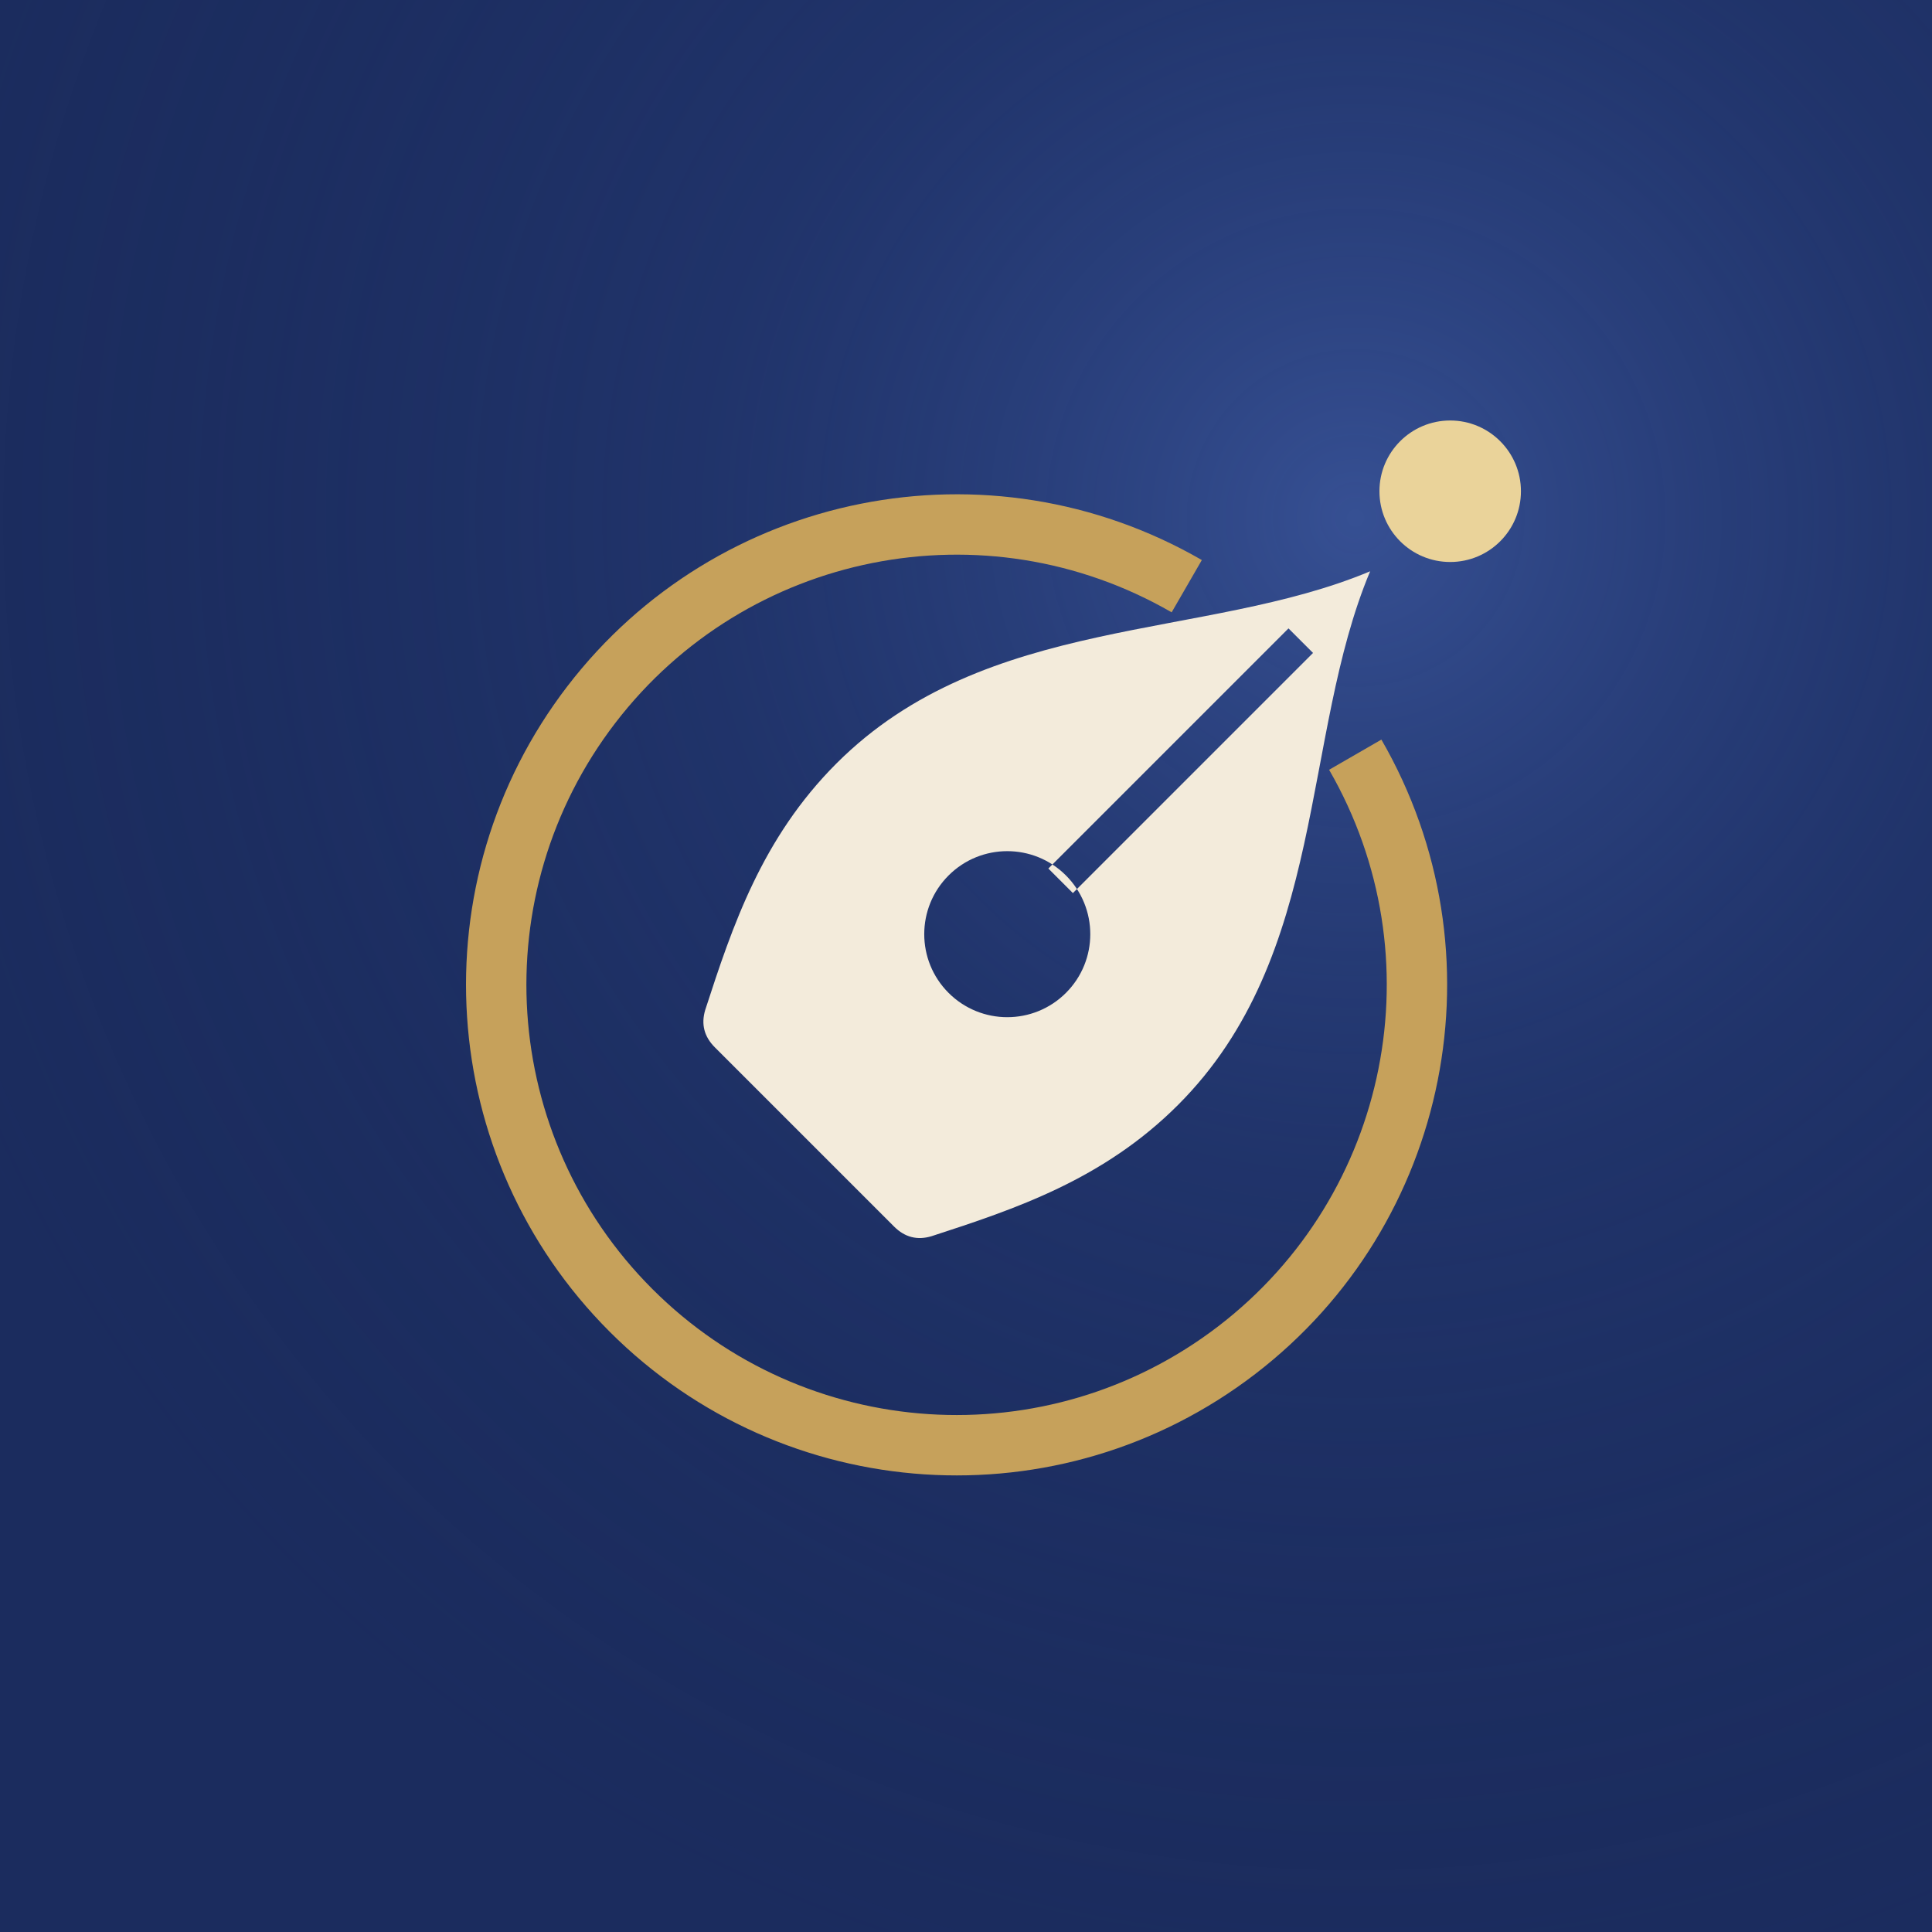
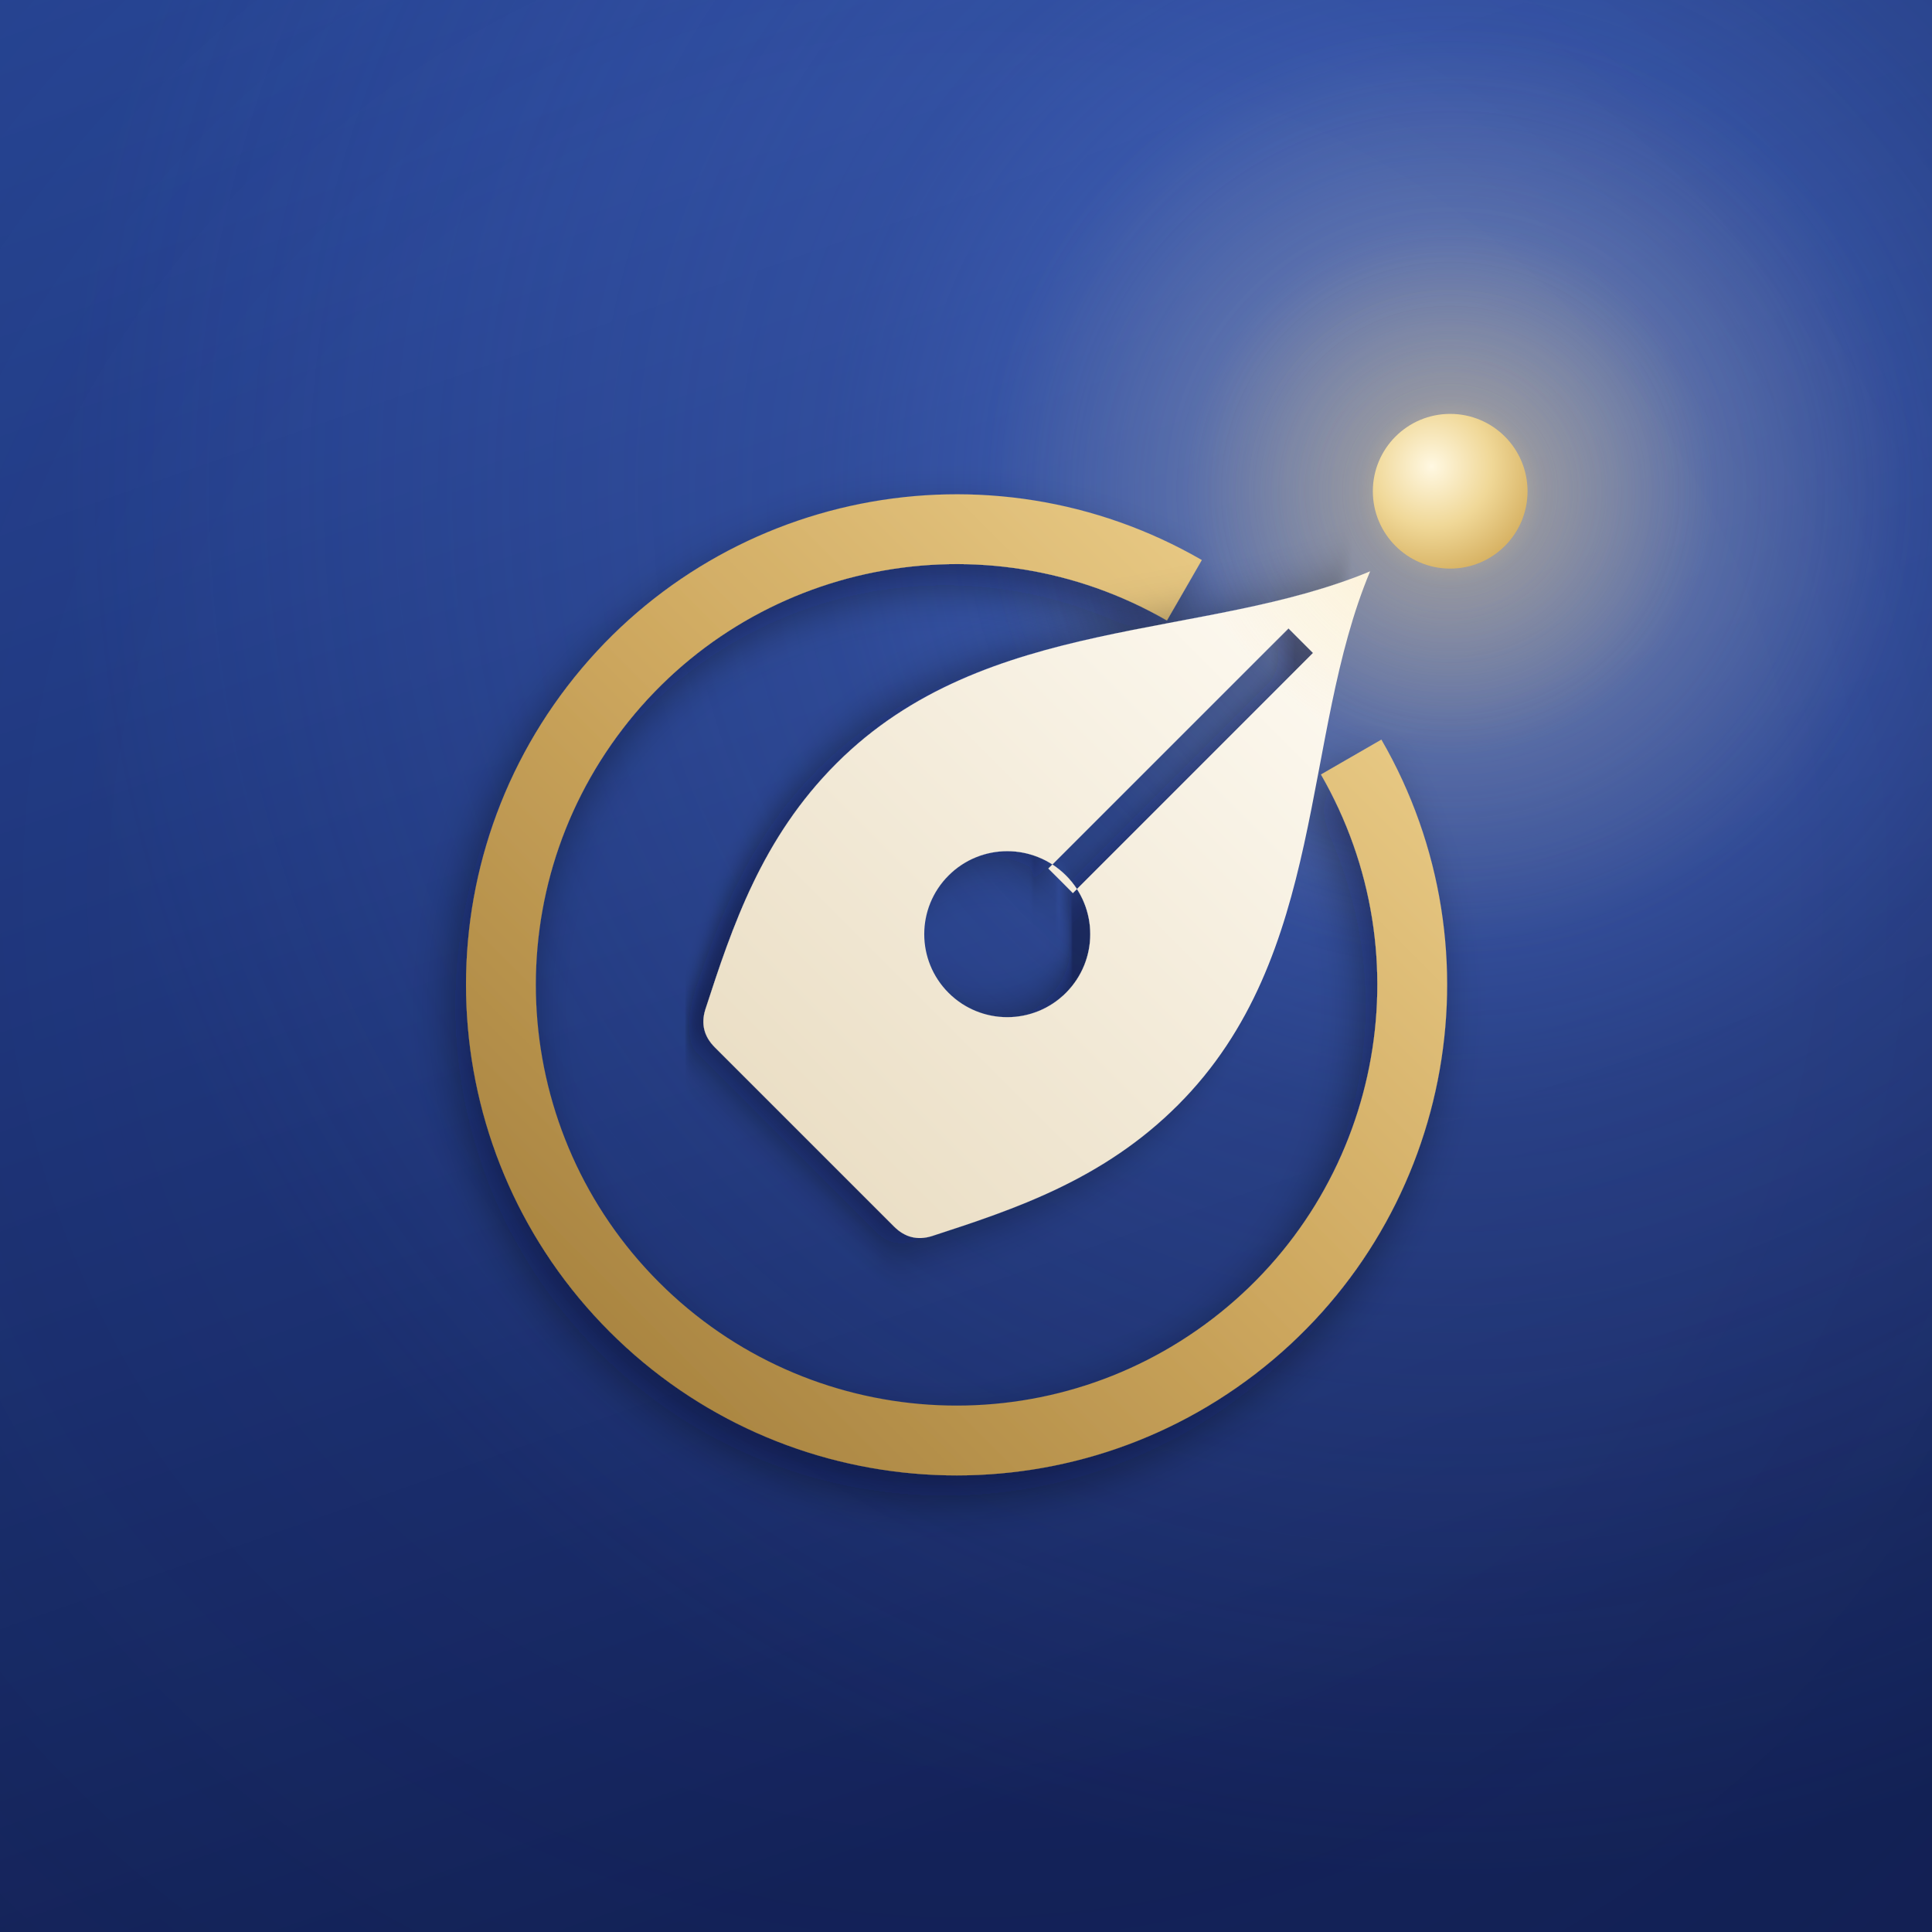
<svg xmlns="http://www.w3.org/2000/svg" viewBox="0 0 512 512">
-   <rect width="512" height="512" fill="#1B2C5E" />
  <defs>
-     <radialGradient id="lux-isik" cx=".7" cy=".27" r=".78">
-       <stop offset="0" stop-color="#4766B4" stop-opacity=".62" />
-       <stop offset=".42" stop-color="#2D4688" stop-opacity=".3" />
-       <stop offset="1" stop-color="#1B2C5E" stop-opacity="0" />
+     <linearGradient id="lxz" x1="0" y1="0" x2=".35" y2="1">
+       <stop offset="0" stop-color="#2A499C" />
+       <stop offset="1" stop-color="#14235A" />
+     </linearGradient>
+     <radialGradient id="lxm" cx="384.315" cy="130.185" r="368.64" gradientUnits="userSpaceOnUse">
+       <stop offset="0" stop-color="#6288EA" stop-opacity=".6" />
+       <stop offset=".45" stop-color="#6288EA" stop-opacity=".21" />
+       <stop offset="1" stop-color="#6288EA" stop-opacity="0" />
    </radialGradient>
+     <radialGradient id="lxs" cx="384.315" cy="130.185" r="122.88" gradientUnits="userSpaceOnUse">
+       <stop offset="0" stop-color="#F7D88E" stop-opacity=".34" />
+       <stop offset="1" stop-color="#F7D88E" stop-opacity="0" />
+     </radialGradient>
+     <radialGradient id="lxv" cx=".5" cy=".46" r=".75">
+       <stop offset=".55" stop-color="#050B24" stop-opacity="0" />
+       <stop offset="1" stop-color="#050B24" stop-opacity=".12" />
+     </radialGradient>
+     <linearGradient id="lxk" x1="0" y1="0" x2="0" y2="1">
+       <stop offset="0" stop-color="#FFFFFF" stop-opacity=".2" />
+       <stop offset=".35" stop-color="#FFFFFF" stop-opacity="0" />
+     </linearGradient>
+     <linearGradient id="lxh" x1="1" y1="0" x2="0" y2="1">
+       <stop offset="0" stop-color="#F2D693" />
+       <stop offset=".5" stop-color="#CDA75E" />
+       <stop offset="1" stop-color="#9C7836" />
+     </linearGradient>
+     <linearGradient id="lxu" x1="0" y1="0" x2="0" y2="1">
+       <stop offset="0" stop-color="#FFFCF5" />
+       <stop offset="1" stop-color="#EBDFC6" />
+     </linearGradient>
+     <radialGradient id="lxn" cx=".38" cy=".34" r=".7">
+       <stop offset="0" stop-color="#FFF8E2" />
+       <stop offset=".55" stop-color="#F0D898" />
+       <stop offset="1" stop-color="#D7B263" />
+     </radialGradient>
+     <radialGradient id="lxa">
+       <stop offset="0" stop-color="#FFE7A8" stop-opacity="0.7" />
+       <stop offset=".35" stop-color="#F3D07E" stop-opacity="0.245" />
+       <stop offset="1" stop-color="#F3D07E" stop-opacity="0" />
+     </radialGradient>
+     <filter id="lxg" x="-30%" y="-30%" width="160%" height="160%">
+       <feDropShadow dx="-1.2" dy="2.2" stdDeviation="2.4" flood-color="#030820" flood-opacity=".42" />
+     </filter>
  </defs>
-   <rect width="512" height="512" fill="url(#lux-isik)" />
+   <rect width="512" height="512" fill="url(#lxz)" />
+   <rect width="512" height="512" fill="url(#lxm)" />
+   <rect width="512" height="512" fill="url(#lxs)" />
+   <rect width="512" height="512" fill="url(#lxv)" />
  <g transform="translate(103.5 106) scale(2.5)">
-     <path fill="#C6A15B" d="M105.033 36A52 52 0 1 1 86 16.967L82.8 22.509A45.6 45.6 0 1 0 99.491 39.2Z" />
+     <path fill="url(#lxh)" d="M105.033 36A52 52 0 1 1 86 16.967L82.3 23.375A44.6 44.6 0 1 0 98.625 39.7Z" filter="url(#lxg)" />
    <g transform="translate(60 62) rotate(45) scale(0.8) translate(-60 -81.5)">
-       <path fill="#F3EBDB" fill-rule="evenodd" d="M60 4C69 26 92 44 92 72C92 86 86.5 97 81.2 107.4Q79.8 110 76.8 110H43.2Q40.2 110 38.8 107.4C33.5 97 28 86 28 72C28 44 51 26 60 4ZM57.7 17H62.3V62H57.7ZM60 61A11 11 0 1 0 60 83A11 11 0 1 0 60 61Z" />
+       <path fill="url(#lxu)" fill-rule="evenodd" d="M60 4C69 26 92 44 92 72C92 86 86.5 97 81.2 107.4Q79.8 110 76.8 110H43.2Q40.2 110 38.8 107.4C33.5 97 28 86 28 72C28 44 51 26 60 4ZM57.7 17H62.3V62H57.7ZM60 61A11 11 0 1 0 60 83A11 11 0 1 0 60 61Z" filter="url(#lxg)" />
    </g>
-     <circle fill="#EAD39A" cx="112.326" cy="9.674" r="7.5" />
+     <circle cx="112.326" cy="9.674" r="27.88" fill="url(#lxa)" />
+     <circle fill="url(#lxn)" cx="112.326" cy="9.674" r="8.2" />
  </g>
</svg>
